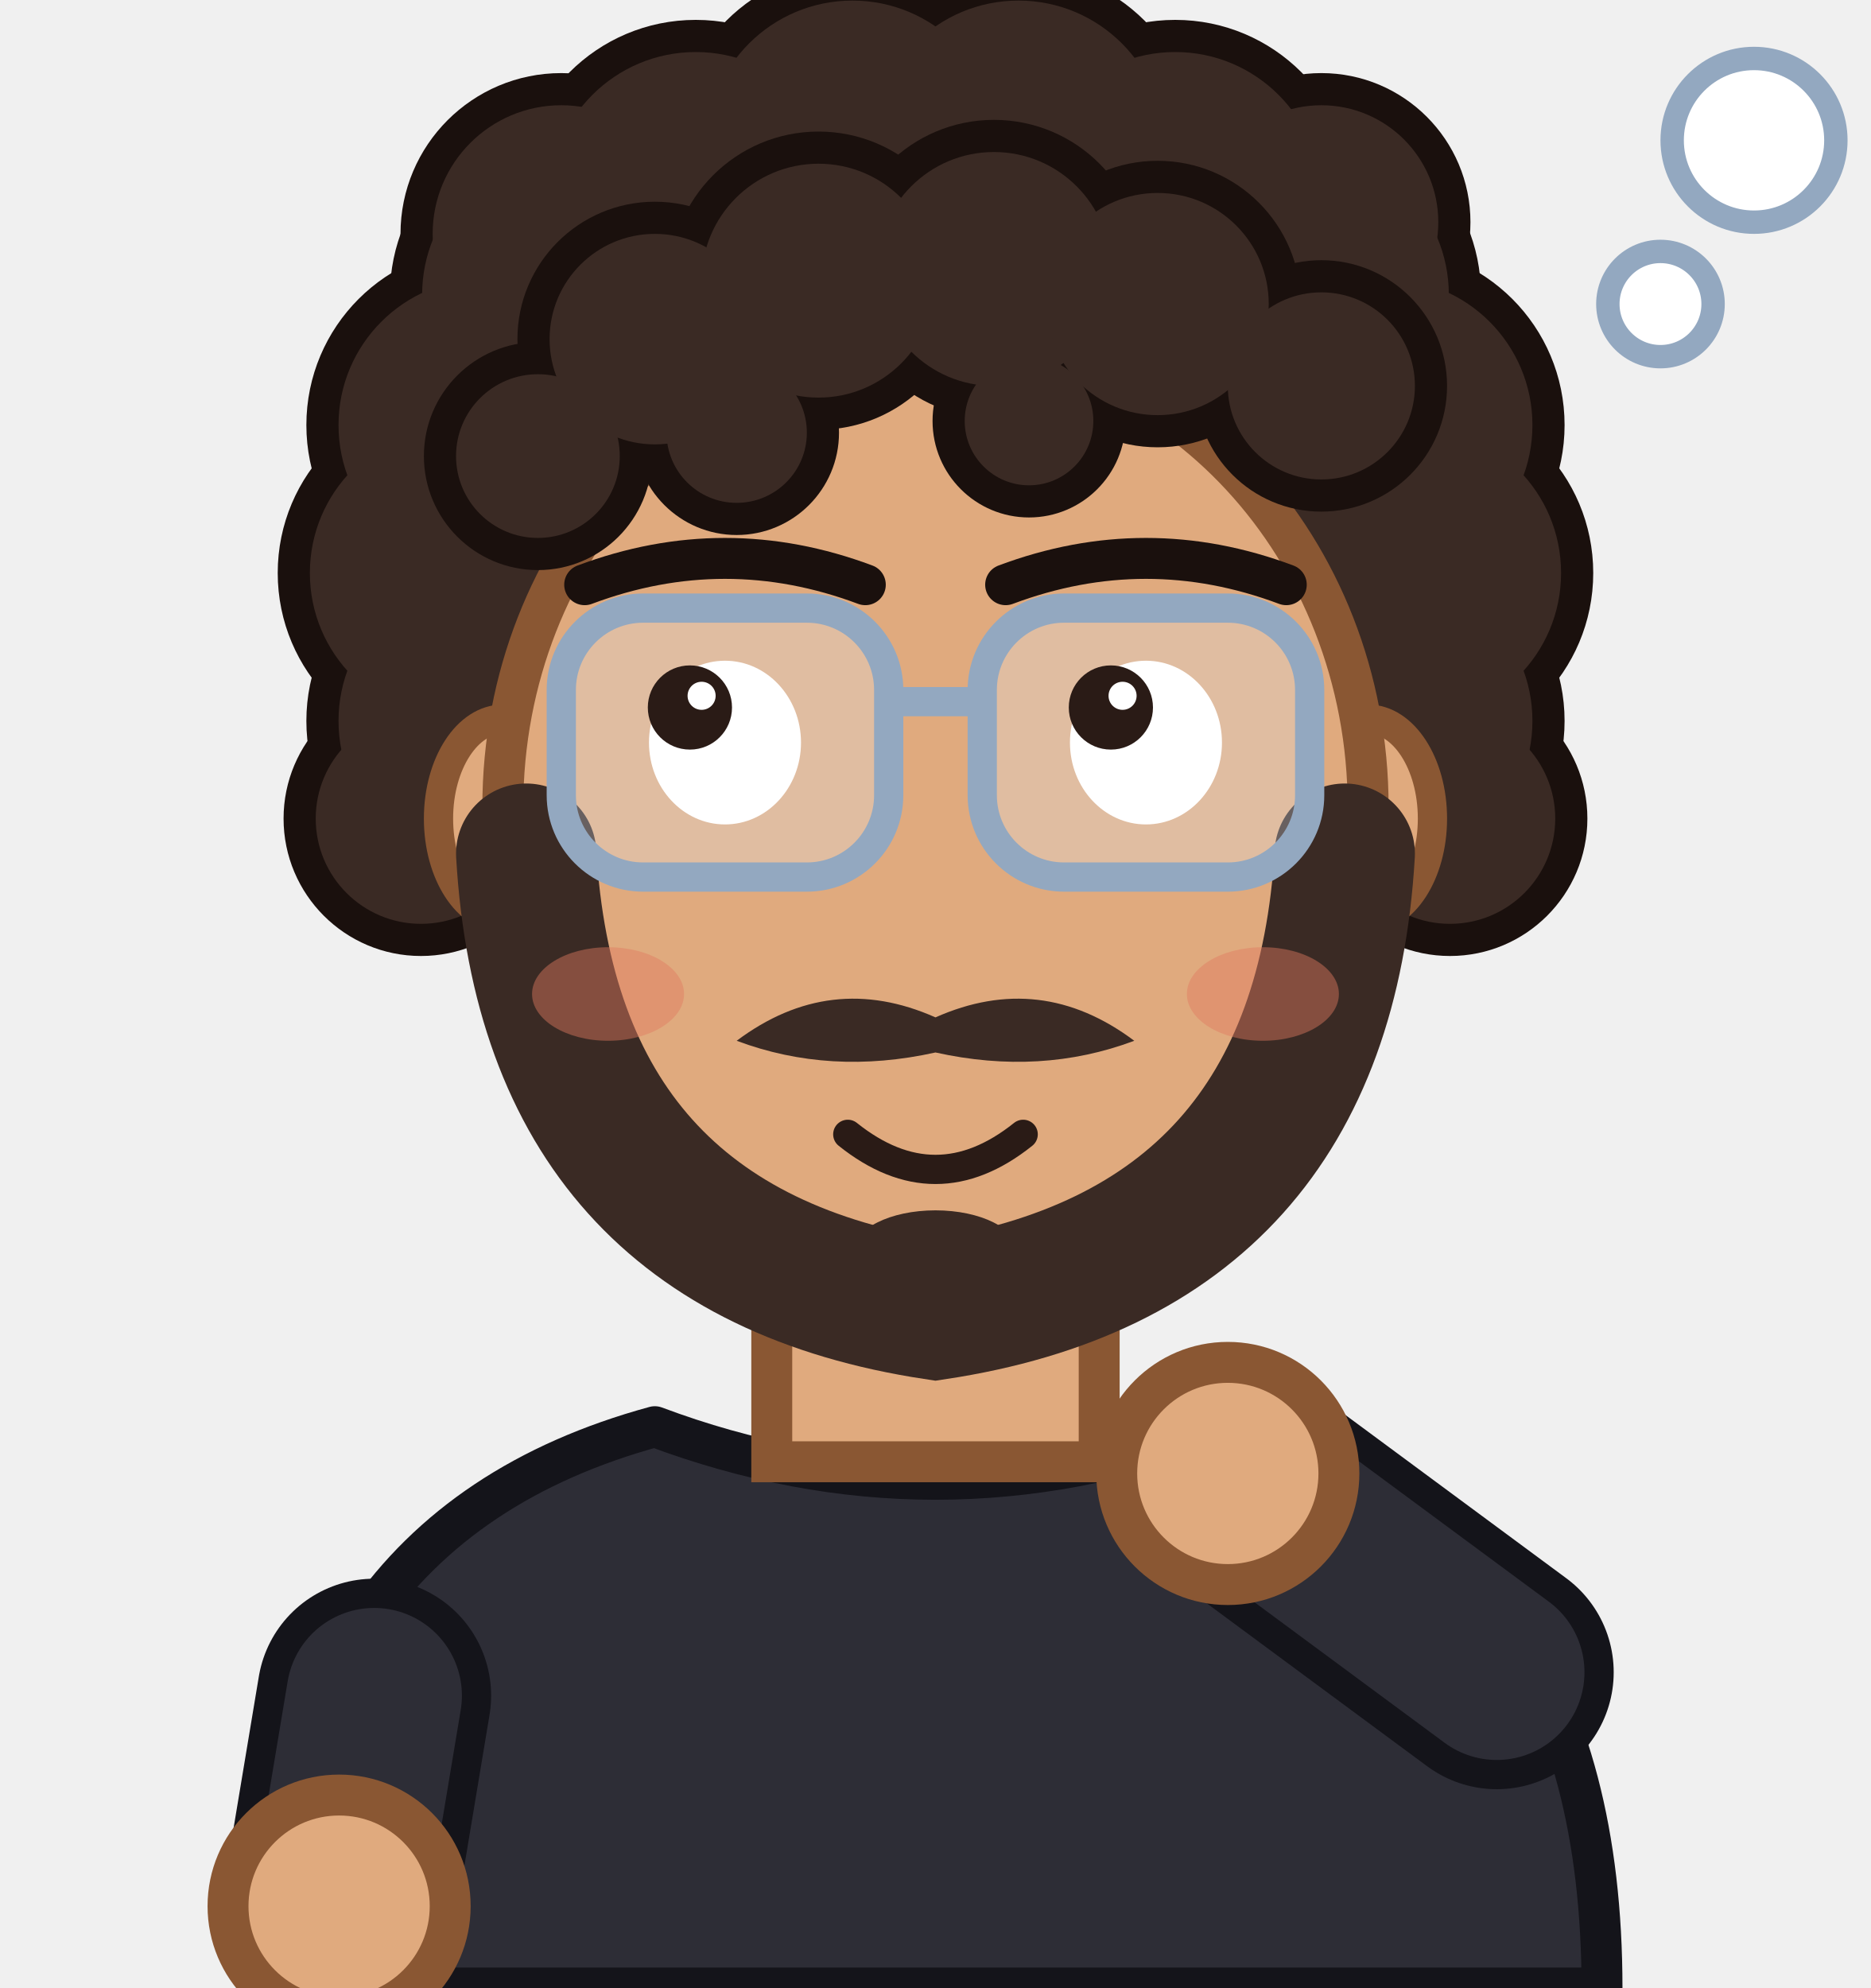
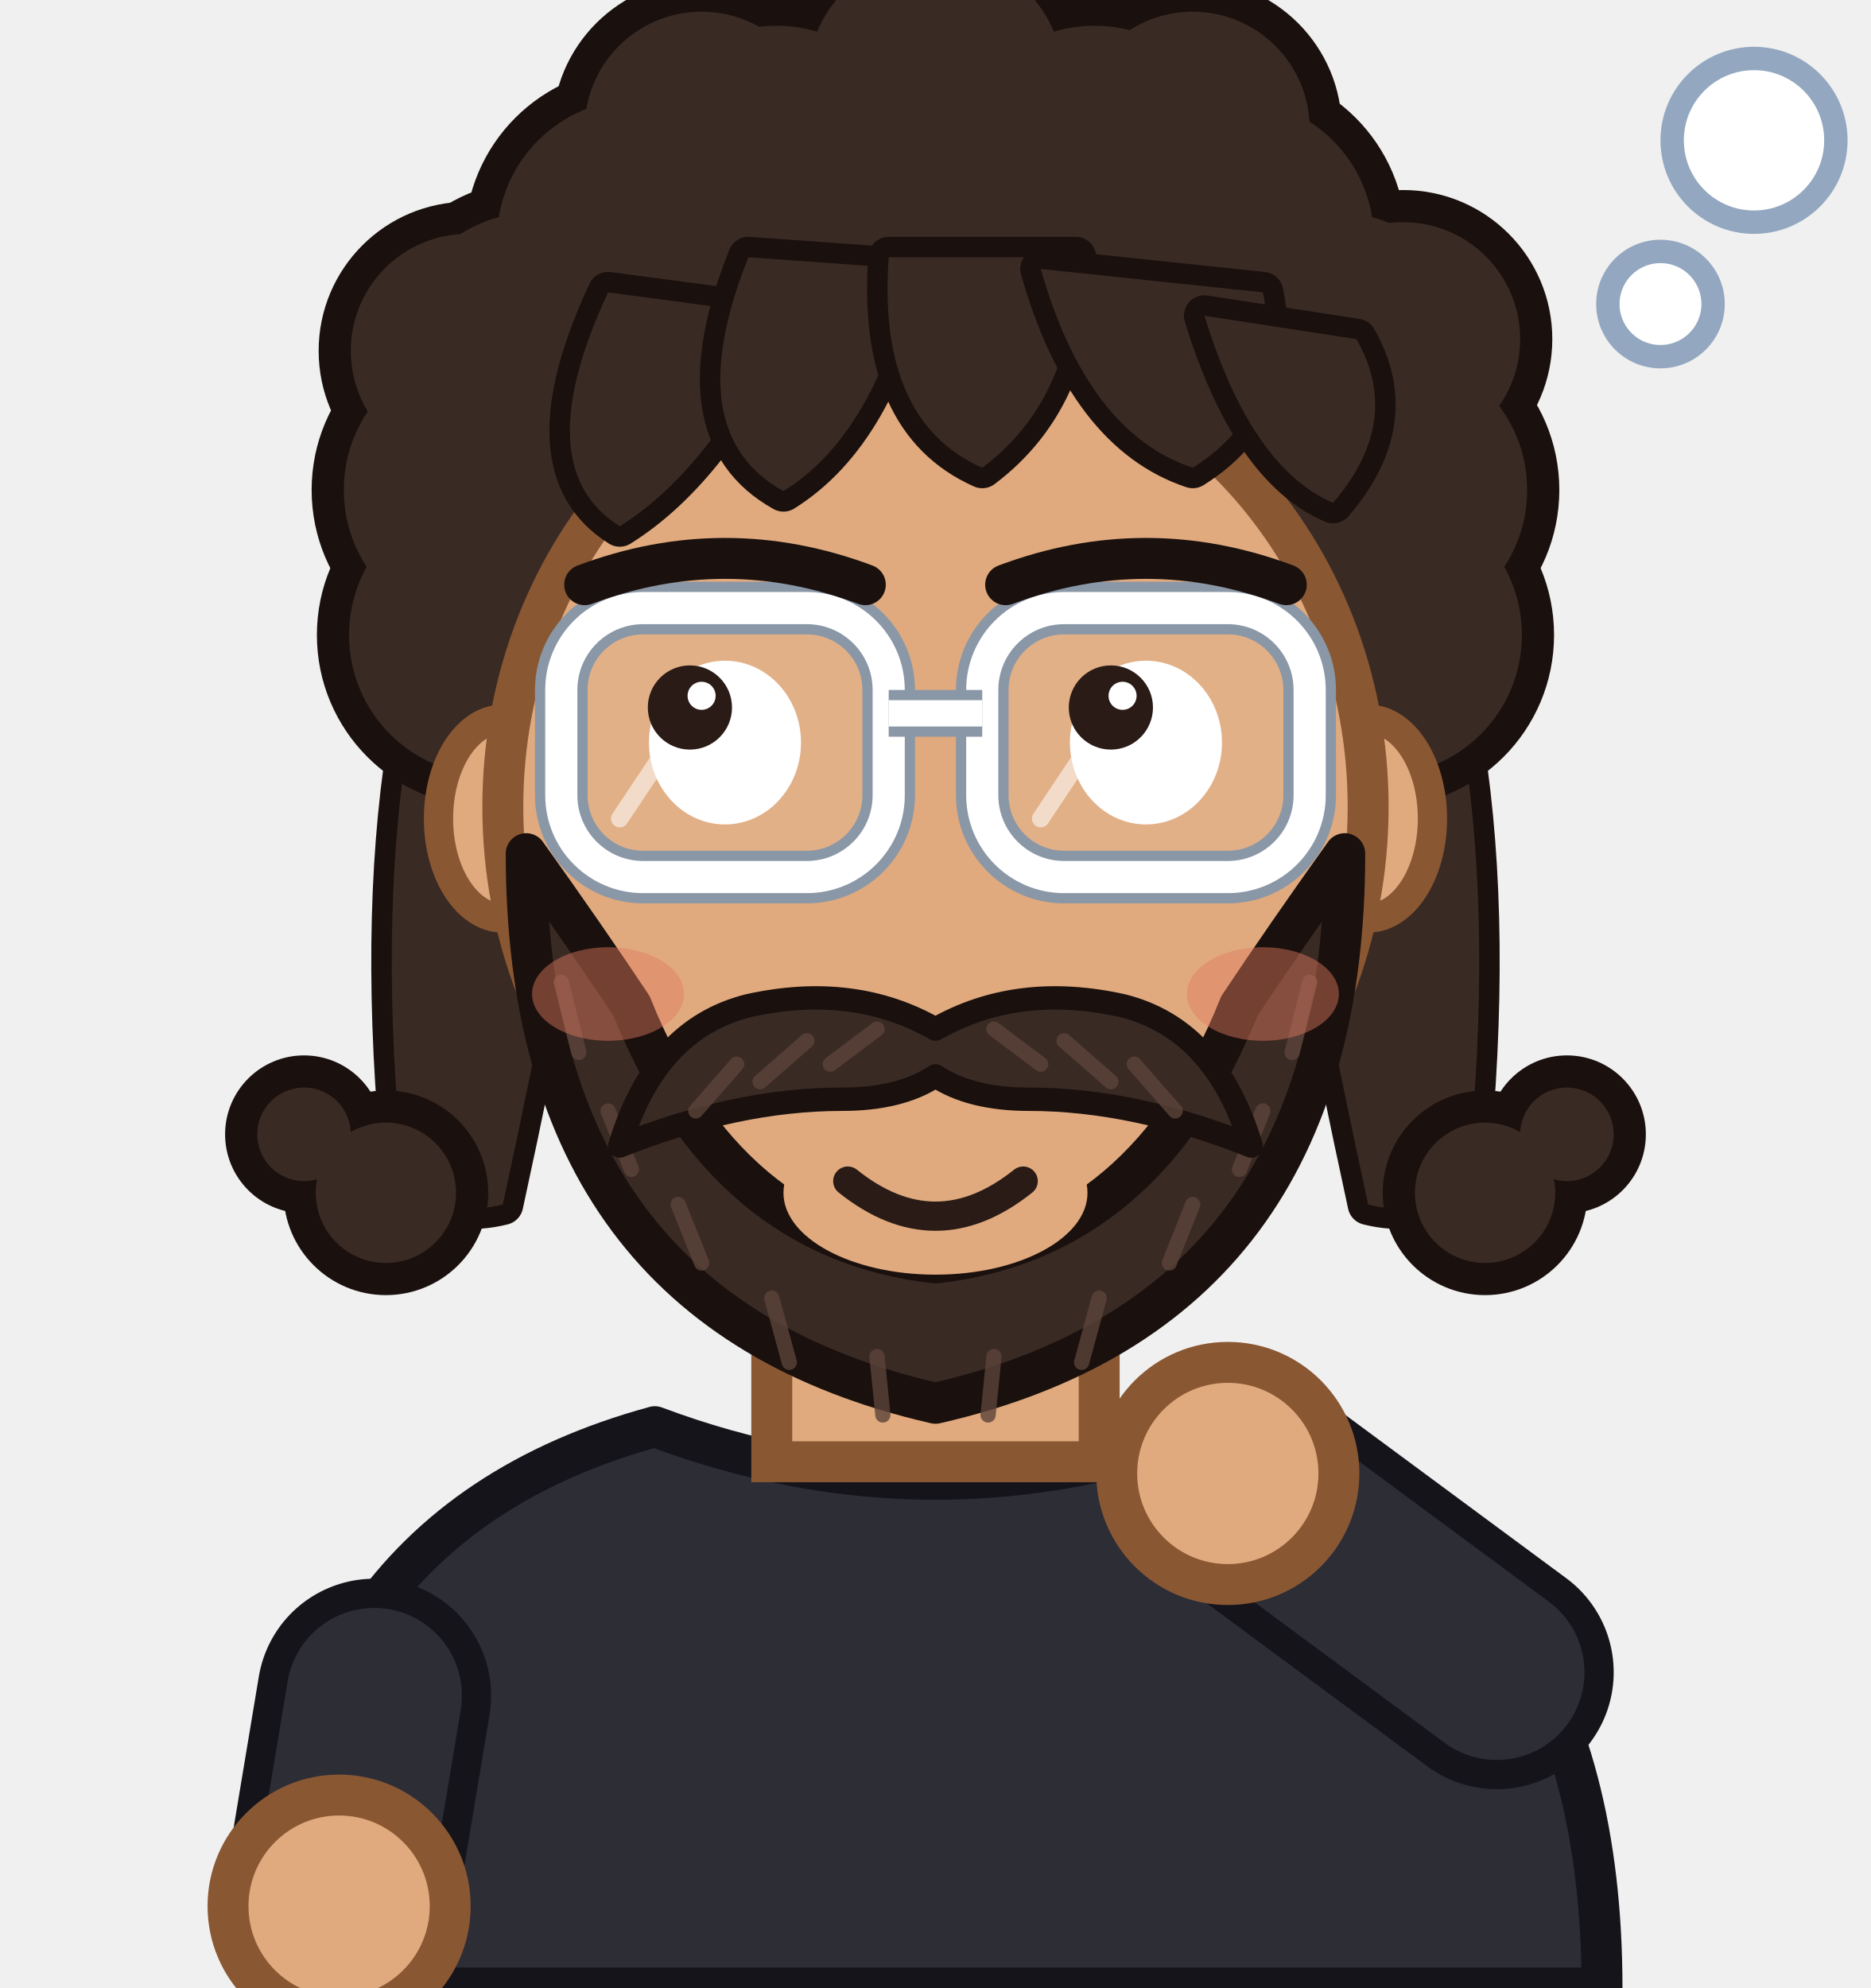
<svg xmlns="http://www.w3.org/2000/svg" viewBox="0 0 320 340" width="320" height="340">
  <g transform="rotate(0 160 250)">
-     <circle cx="82.9" cy="123.3" r="27" fill="#3A2A24" stroke="#1A100D" stroke-width="7" />
-     <circle cx="78.0" cy="98.0" r="27" fill="#3A2A24" stroke="#1A100D" stroke-width="7" />
-     <circle cx="82.9" cy="72.7" r="27" fill="#3A2A24" stroke="#1A100D" stroke-width="7" />
-     <circle cx="97.2" cy="50.4" r="27" fill="#3A2A24" stroke="#1A100D" stroke-width="7" />
-     <circle cx="119.0" cy="33.9" r="27" fill="#3A2A24" stroke="#1A100D" stroke-width="7" />
-     <circle cx="145.8" cy="25.1" r="27" fill="#3A2A24" stroke="#1A100D" stroke-width="7" />
-     <circle cx="174.2" cy="25.1" r="27" fill="#3A2A24" stroke="#1A100D" stroke-width="7" />
-     <circle cx="201.0" cy="33.9" r="27" fill="#3A2A24" stroke="#1A100D" stroke-width="7" />
-     <circle cx="222.8" cy="50.4" r="27" fill="#3A2A24" stroke="#1A100D" stroke-width="7" />
-     <circle cx="237.1" cy="72.7" r="27" fill="#3A2A24" stroke="#1A100D" stroke-width="7" />
-     <circle cx="242.0" cy="98.0" r="27" fill="#3A2A24" stroke="#1A100D" stroke-width="7" />
-     <circle cx="237.1" cy="123.3" r="27" fill="#3A2A24" stroke="#1A100D" stroke-width="7" />
-     <circle cx="72.0" cy="140.0" r="20" fill="#3A2A24" stroke="#1A100D" stroke-width="7" />
-     <circle cx="248.0" cy="140.0" r="20" fill="#3A2A24" stroke="#1A100D" stroke-width="7" />
-     <circle cx="96.0" cy="40.0" r="24" fill="#3A2A24" stroke="#1A100D" stroke-width="7" />
-     <circle cx="226.0" cy="38.0" r="22" fill="#3A2A24" stroke="#1A100D" stroke-width="7" />
-     <circle cx="82.9" cy="123.3" r="25" fill="#3A2A24" />
-     <circle cx="78.0" cy="98.0" r="25" fill="#3A2A24" />
-     <circle cx="82.9" cy="72.7" r="25" fill="#3A2A24" />
-     <circle cx="97.2" cy="50.4" r="25" fill="#3A2A24" />
-     <circle cx="119.0" cy="33.9" r="25" fill="#3A2A24" />
-     <circle cx="145.8" cy="25.1" r="25" fill="#3A2A24" />
-     <circle cx="174.2" cy="25.1" r="25" fill="#3A2A24" />
-     <circle cx="201.0" cy="33.9" r="25" fill="#3A2A24" />
-     <circle cx="222.8" cy="50.4" r="25" fill="#3A2A24" />
-     <circle cx="237.1" cy="72.7" r="25" fill="#3A2A24" />
-     <circle cx="242.0" cy="98.0" r="25" fill="#3A2A24" />
-     <circle cx="237.1" cy="123.3" r="25" fill="#3A2A24" />
-     <circle cx="72.0" cy="140.0" r="18" fill="#3A2A24" />
-     <circle cx="248.0" cy="140.0" r="18" fill="#3A2A24" />
-     <circle cx="96.0" cy="40.0" r="22" fill="#3A2A24" />
-     <circle cx="226.0" cy="38.0" r="20" fill="#3A2A24" />
+     <path d="M92 70 Q62 110 68 190 Q70 210 86 206 Q96 160 104 112 Z" fill="#3A2A24" stroke="#1A100D" stroke-width="7" stroke-linejoin="round" />
+     <path d="M92 70 Q62 110 68 190 Q70 210 86 206 Q96 160 104 112 Z" fill="#3A2A24" />
+     <path d="M228 70 Q258 110 252 190 Q250 210 234 206 Q224 160 216 112 Z" fill="#3A2A24" stroke="#1A100D" stroke-width="7" stroke-linejoin="round" />
+     <path d="M228 70 Q258 110 252 190 Q250 210 234 206 Q224 160 216 112 Z" fill="#3A2A24" />
+     <circle cx="66.0" cy="204.0" r="14" fill="#3A2A24" stroke="#1A100D" stroke-width="7" />
+     <circle cx="52.0" cy="194.0" r="10" fill="#3A2A24" stroke="#1A100D" stroke-width="7" />
+     <circle cx="254.0" cy="204.0" r="14" fill="#3A2A24" stroke="#1A100D" stroke-width="7" />
+     <circle cx="268.0" cy="194.0" r="10" fill="#3A2A24" stroke="#1A100D" stroke-width="7" />
+     <circle cx="66.0" cy="204.0" r="12" fill="#3A2A24" />
+     <circle cx="52.0" cy="194.0" r="8" fill="#3A2A24" />
+     <circle cx="254.0" cy="204.0" r="12" fill="#3A2A24" />
+     <circle cx="268.0" cy="194.0" r="8" fill="#3A2A24" />
+     <circle cx="83.7" cy="108.6" r="26" fill="#3A2A24" stroke="#1A100D" stroke-width="7" />
+     <circle cx="82.8" cy="83.8" r="26" fill="#3A2A24" stroke="#1A100D" stroke-width="7" />
+     <circle cx="91.6" cy="60.3" r="26" fill="#3A2A24" stroke="#1A100D" stroke-width="7" />
+     <circle cx="109.0" cy="41.0" r="26" fill="#3A2A24" stroke="#1A100D" stroke-width="7" />
+     <circle cx="132.8" cy="28.4" r="26" fill="#3A2A24" stroke="#1A100D" stroke-width="7" />
+     <circle cx="160.0" cy="24.0" r="26" fill="#3A2A24" stroke="#1A100D" stroke-width="7" />
+     <circle cx="187.2" cy="28.4" r="26" fill="#3A2A24" stroke="#1A100D" stroke-width="7" />
+     <circle cx="211.0" cy="41.0" r="26" fill="#3A2A24" stroke="#1A100D" stroke-width="7" />
+     <circle cx="228.4" cy="60.3" r="26" fill="#3A2A24" stroke="#1A100D" stroke-width="7" />
+     <circle cx="237.2" cy="83.8" r="26" fill="#3A2A24" stroke="#1A100D" stroke-width="7" />
+     <circle cx="236.3" cy="108.6" r="26" fill="#3A2A24" stroke="#1A100D" stroke-width="7" />
+     <circle cx="80.0" cy="60.0" r="22" fill="#3A2A24" stroke="#1A100D" stroke-width="7" />
+     <circle cx="240.0" cy="58.0" r="22" fill="#3A2A24" stroke="#1A100D" stroke-width="7" />
+     <circle cx="120.0" cy="22.0" r="22" fill="#3A2A24" stroke="#1A100D" stroke-width="7" />
+     <circle cx="160.0" cy="14.0" r="24" fill="#3A2A24" stroke="#1A100D" stroke-width="7" />
+     <circle cx="204.0" cy="22.0" r="22" fill="#3A2A24" stroke="#1A100D" stroke-width="7" />
+     <circle cx="83.7" cy="108.6" r="24" fill="#3A2A24" />
+     <circle cx="82.8" cy="83.8" r="24" fill="#3A2A24" />
+     <circle cx="91.6" cy="60.3" r="24" fill="#3A2A24" />
+     <circle cx="109.0" cy="41.0" r="24" fill="#3A2A24" />
+     <circle cx="132.8" cy="28.4" r="24" fill="#3A2A24" />
+     <circle cx="160.0" cy="24.0" r="24" fill="#3A2A24" />
+     <circle cx="187.2" cy="28.4" r="24" fill="#3A2A24" />
+     <circle cx="211.0" cy="41.0" r="24" fill="#3A2A24" />
+     <circle cx="228.4" cy="60.3" r="24" fill="#3A2A24" />
+     <circle cx="237.2" cy="83.8" r="24" fill="#3A2A24" />
+     <circle cx="236.3" cy="108.6" r="24" fill="#3A2A24" />
+     <circle cx="80.0" cy="60.0" r="20" fill="#3A2A24" />
+     <circle cx="240.0" cy="58.0" r="20" fill="#3A2A24" />
+     <circle cx="120.0" cy="22.0" r="20" fill="#3A2A24" />
+     <circle cx="160.0" cy="14.0" r="22" fill="#3A2A24" />
+     <circle cx="204.0" cy="22.0" r="20" fill="#3A2A24" />
    <path d="M46 340 Q46 262 112 244 Q160 262 208 244 Q274 262 274 340 Z" fill="#2D2D36" stroke="#14141A" stroke-width="7" stroke-linejoin="round" />
    <rect x="132" y="210" width="56" height="40" fill="#E0AA7E" stroke="#8A5733" stroke-width="7" />
    <ellipse cx="86" cy="140" rx="11" ry="17" fill="#E0AA7E" stroke="#8A5733" stroke-width="5" />
    <ellipse cx="234" cy="140" rx="11" ry="17" fill="#E0AA7E" stroke="#8A5733" stroke-width="5" />
    <ellipse cx="160" cy="138" rx="74" ry="80" fill="#E0AA7E" stroke="#8A5733" stroke-width="7" />
-     <path d="M90 146 Q94 214 160 224 Q226 214 230 146" fill="none" stroke="#3A2A24" stroke-width="24" stroke-linecap="round" />
-     <path d="M126 178 Q142 166 160 174 Q178 166 194 178 Q178 184 160 180 Q142 184 126 178 Z" fill="#3A2A24" />
-     <ellipse cx="160" cy="214" rx="14" ry="7" fill="#3A2A24" />
+     <path d="M90 146 Q90 224 160 240 Q230 224 230 146 Q220 160 212 172 Q196 212 160 216 Q124 212 108 172 Q100 160 90 146 Z" fill="#3A2A24" stroke="#1A100D" stroke-width="7" stroke-linejoin="round" />
+     <path d="M104 190 l4 10" stroke="#5B433A" stroke-width="2.6" stroke-linecap="round" opacity=".8" />
+     <path d="M116 206 l4 10" stroke="#5B433A" stroke-width="2.6" stroke-linecap="round" opacity=".8" />
+     <path d="M132 222 l3 11" stroke="#5B433A" stroke-width="2.6" stroke-linecap="round" opacity=".8" />
+     <path d="M150 232 l1 10" stroke="#5B433A" stroke-width="2.6" stroke-linecap="round" opacity=".8" />
+     <path d="M170 232 l-1 10" stroke="#5B433A" stroke-width="2.6" stroke-linecap="round" opacity=".8" />
+     <path d="M188 222 l-3 11" stroke="#5B433A" stroke-width="2.6" stroke-linecap="round" opacity=".8" />
+     <path d="M204 206 l-4 10" stroke="#5B433A" stroke-width="2.6" stroke-linecap="round" opacity=".8" />
+     <path d="M216 190 l-4 10" stroke="#5B433A" stroke-width="2.6" stroke-linecap="round" opacity=".8" />
+     <path d="M96 168 l3 12" stroke="#5B433A" stroke-width="2.6" stroke-linecap="round" opacity=".8" />
+     <path d="M224 168 l-3 12" stroke="#5B433A" stroke-width="2.6" stroke-linecap="round" opacity=".8" />
+     <path d="M160 176 Q146 168 128 172 Q112 176 106 196 Q126 188 144 188 Q154 188 160 184 Q166 188 176 188 Q194 188 214 196 Q208 176 192 172 Q174 168 160 176 Z" fill="#3A2A24" stroke="#1A100D" stroke-width="4" stroke-linejoin="round" />
+     <path d="M150 176 l-8 6" stroke="#5B433A" stroke-width="2.6" stroke-linecap="round" opacity=".8" />
+     <path d="M138 178 l-8 7" stroke="#5B433A" stroke-width="2.6" stroke-linecap="round" opacity=".8" />
+     <path d="M126 182 l-7 8" stroke="#5B433A" stroke-width="2.6" stroke-linecap="round" opacity=".8" />
+     <path d="M170 176 l8 6" stroke="#5B433A" stroke-width="2.6" stroke-linecap="round" opacity=".8" />
+     <path d="M182 178 l8 7" stroke="#5B433A" stroke-width="2.6" stroke-linecap="round" opacity=".8" />
+     <path d="M194 182 l7 8" stroke="#5B433A" stroke-width="2.6" stroke-linecap="round" opacity=".8" />
+     <ellipse cx="160" cy="204" rx="26" ry="14" fill="#E0AA7E" />
    <ellipse cx="104" cy="170" rx="13" ry="8" fill="#E0795F" opacity=".45" />
    <ellipse cx="216" cy="170" rx="13" ry="8" fill="#E0795F" opacity=".45" />
-     <rect x="96" y="104" width="56" height="46" rx="14" fill="#DDEBFA" fill-opacity=".28" stroke="#93A8C0" stroke-width="5" />
-     <rect x="168" y="104" width="56" height="46" rx="14" fill="#DDEBFA" fill-opacity=".28" stroke="#93A8C0" stroke-width="5" />
-     <path d="M152 120 H168" stroke="#93A8C0" stroke-width="5" />
+     <rect x="96" y="104" width="56" height="46" rx="14" fill="#FFFFFF" fill-opacity=".07" stroke="#8A97A6" stroke-width="9" />
+     <rect x="96" y="104" width="56" height="46" rx="14" fill="none" stroke="#FFFFFF" stroke-width="5.5" />
+     <path d="M106 140 L122 116" stroke="#fff" stroke-width="3" stroke-linecap="round" opacity=".55" />
+     <rect x="168" y="104" width="56" height="46" rx="14" fill="#FFFFFF" fill-opacity=".07" stroke="#8A97A6" stroke-width="9" />
+     <rect x="168" y="104" width="56" height="46" rx="14" fill="none" stroke="#FFFFFF" stroke-width="5.5" />
+     <path d="M178 140 L194 116" stroke="#fff" stroke-width="3" stroke-linecap="round" opacity=".55" />
+     <path d="M152 122 H168" stroke="#8A97A6" stroke-width="8" />
+     <path d="M152 122 H168" stroke="#fff" stroke-width="4.5" />
    <ellipse cx="124" cy="127" rx="13" ry="14" fill="#fff" />
    <circle cx="118" cy="121" r="7.2" fill="#2A1B16" />
    <circle cx="120" cy="119" r="2.4" fill="#fff" />
    <ellipse cx="196" cy="127" rx="13" ry="14" fill="#fff" />
    <circle cx="190" cy="121" r="7.2" fill="#2A1B16" />
    <circle cx="192" cy="119" r="2.4" fill="#fff" />
    <path d="M100 100 Q124 91 148 100" fill="none" stroke="#1A100D" stroke-width="7" stroke-linecap="round" />
    <path d="M172 100 Q196 91 220 100" fill="none" stroke="#1A100D" stroke-width="7" stroke-linecap="round" />
-     <path d="M145 194 Q160 206 175 194" fill="none" stroke="#2A1B16" stroke-width="5" stroke-linecap="round" />
-     <circle cx="112.0" cy="58.0" r="20" fill="#3A2A24" stroke="#1A100D" stroke-width="7" />
-     <circle cx="140.0" cy="48.0" r="22" fill="#3A2A24" stroke="#1A100D" stroke-width="7" />
-     <circle cx="170.0" cy="46.0" r="22" fill="#3A2A24" stroke="#1A100D" stroke-width="7" />
-     <circle cx="198.0" cy="52.0" r="21" fill="#3A2A24" stroke="#1A100D" stroke-width="7" />
-     <circle cx="226.0" cy="66.0" r="18" fill="#3A2A24" stroke="#1A100D" stroke-width="7" />
-     <circle cx="92.0" cy="78.0" r="16" fill="#3A2A24" stroke="#1A100D" stroke-width="7" />
-     <circle cx="126.0" cy="74.0" r="14" fill="#3A2A24" stroke="#1A100D" stroke-width="7" />
-     <circle cx="176.0" cy="72.0" r="13" fill="#3A2A24" stroke="#1A100D" stroke-width="7" />
-     <circle cx="112.0" cy="58.0" r="18" fill="#3A2A24" />
-     <circle cx="140.0" cy="48.0" r="20" fill="#3A2A24" />
-     <circle cx="170.0" cy="46.0" r="20" fill="#3A2A24" />
-     <circle cx="198.0" cy="52.0" r="19" fill="#3A2A24" />
-     <circle cx="226.0" cy="66.0" r="16" fill="#3A2A24" />
-     <circle cx="92.0" cy="78.0" r="14" fill="#3A2A24" />
-     <circle cx="126.0" cy="74.0" r="12" fill="#3A2A24" />
-     <circle cx="176.0" cy="72.0" r="11" fill="#3A2A24" />
+     <path d="M145 202 Q160 214 175 202" fill="none" stroke="#2A1B16" stroke-width="5" stroke-linecap="round" />
+     <path d="M104 50 Q90 80 106 90 Q122 80 134 54 Z" fill="#3A2A24" stroke="#1A100D" stroke-width="7" stroke-linejoin="round" />
+     <path d="M104 50 Q90 80 106 90 Q122 80 134 54 Z" fill="#3A2A24" />
+     <path d="M128 44 Q116 74 134 84 Q150 74 156 46 Z" fill="#3A2A24" stroke="#1A100D" stroke-width="7" stroke-linejoin="round" />
+     <path d="M128 44 Q116 74 134 84 Q150 74 156 46 Z" fill="#3A2A24" />
+     <path d="M152 44 Q150 72 168 80 Q184 68 184 44 Z" fill="#3A2A24" stroke="#1A100D" stroke-width="7" stroke-linejoin="round" />
+     <path d="M152 44 Q150 72 168 80 Q184 68 184 44 Z" fill="#3A2A24" />
+     <path d="M178 46 Q186 74 204 80 Q220 70 216 50 Z" fill="#3A2A24" stroke="#1A100D" stroke-width="7" stroke-linejoin="round" />
+     <path d="M178 46 Q186 74 204 80 Q220 70 216 50 Z" fill="#3A2A24" />
+     <path d="M206 54 Q214 80 228 86 Q240 72 232 58 Z" fill="#3A2A24" stroke="#1A100D" stroke-width="7" stroke-linejoin="round" />
+     <path d="M206 54 Q214 80 228 86 Q240 72 232 58 Z" fill="#3A2A24" />
    <path d="M64 290 L58 326" stroke="#14141A" stroke-width="40" stroke-linecap="round" />
    <path d="M64 290 L58 326" stroke="#2D2D36" stroke-width="30" stroke-linecap="round" />
    <circle cx="58" cy="326" r="19" fill="#E0AA7E" stroke="#8A5733" stroke-width="7" />
    <path d="M256 286 L210 252" stroke="#14141A" stroke-width="40" stroke-linecap="round" />
    <path d="M256 286 L210 252" stroke="#2D2D36" stroke-width="30" stroke-linecap="round" />
    <circle cx="210" cy="252" r="19" fill="#E0AA7E" stroke="#8A5733" stroke-width="7" />
  </g>
  <circle cx="284" cy="52" r="9" fill="#fff" stroke="#93A8C0" stroke-width="4" />
  <circle cx="300" cy="24" r="14" fill="#fff" stroke="#93A8C0" stroke-width="4" />
</svg>
